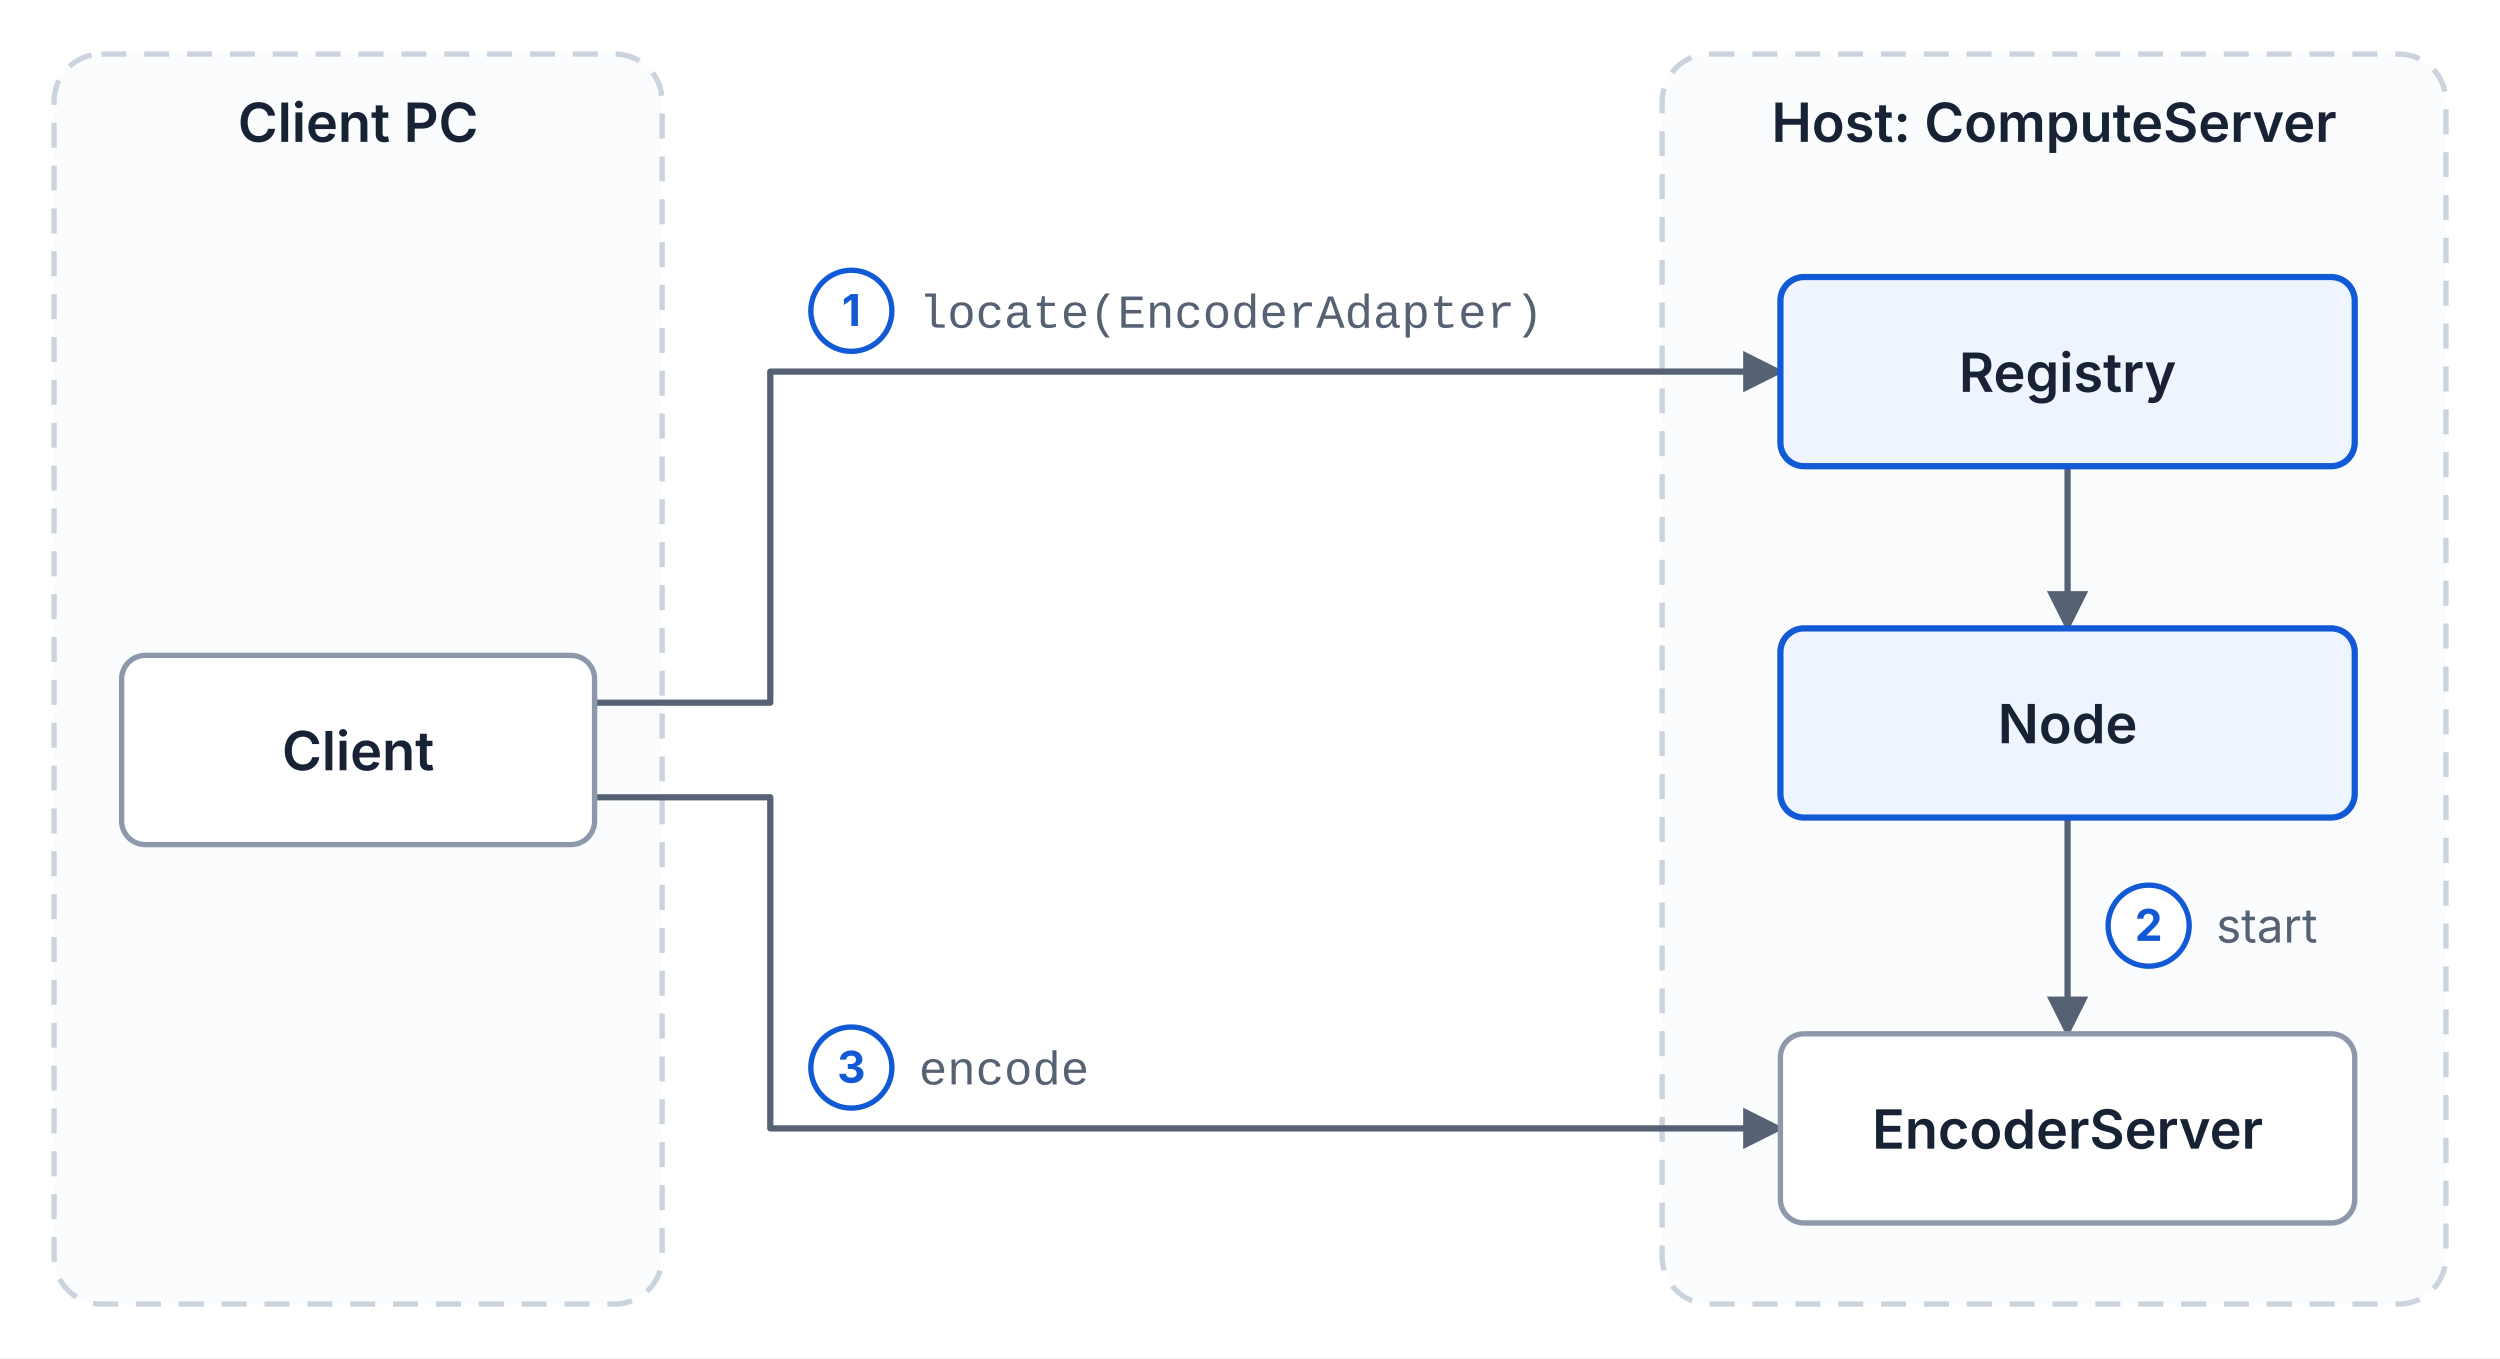
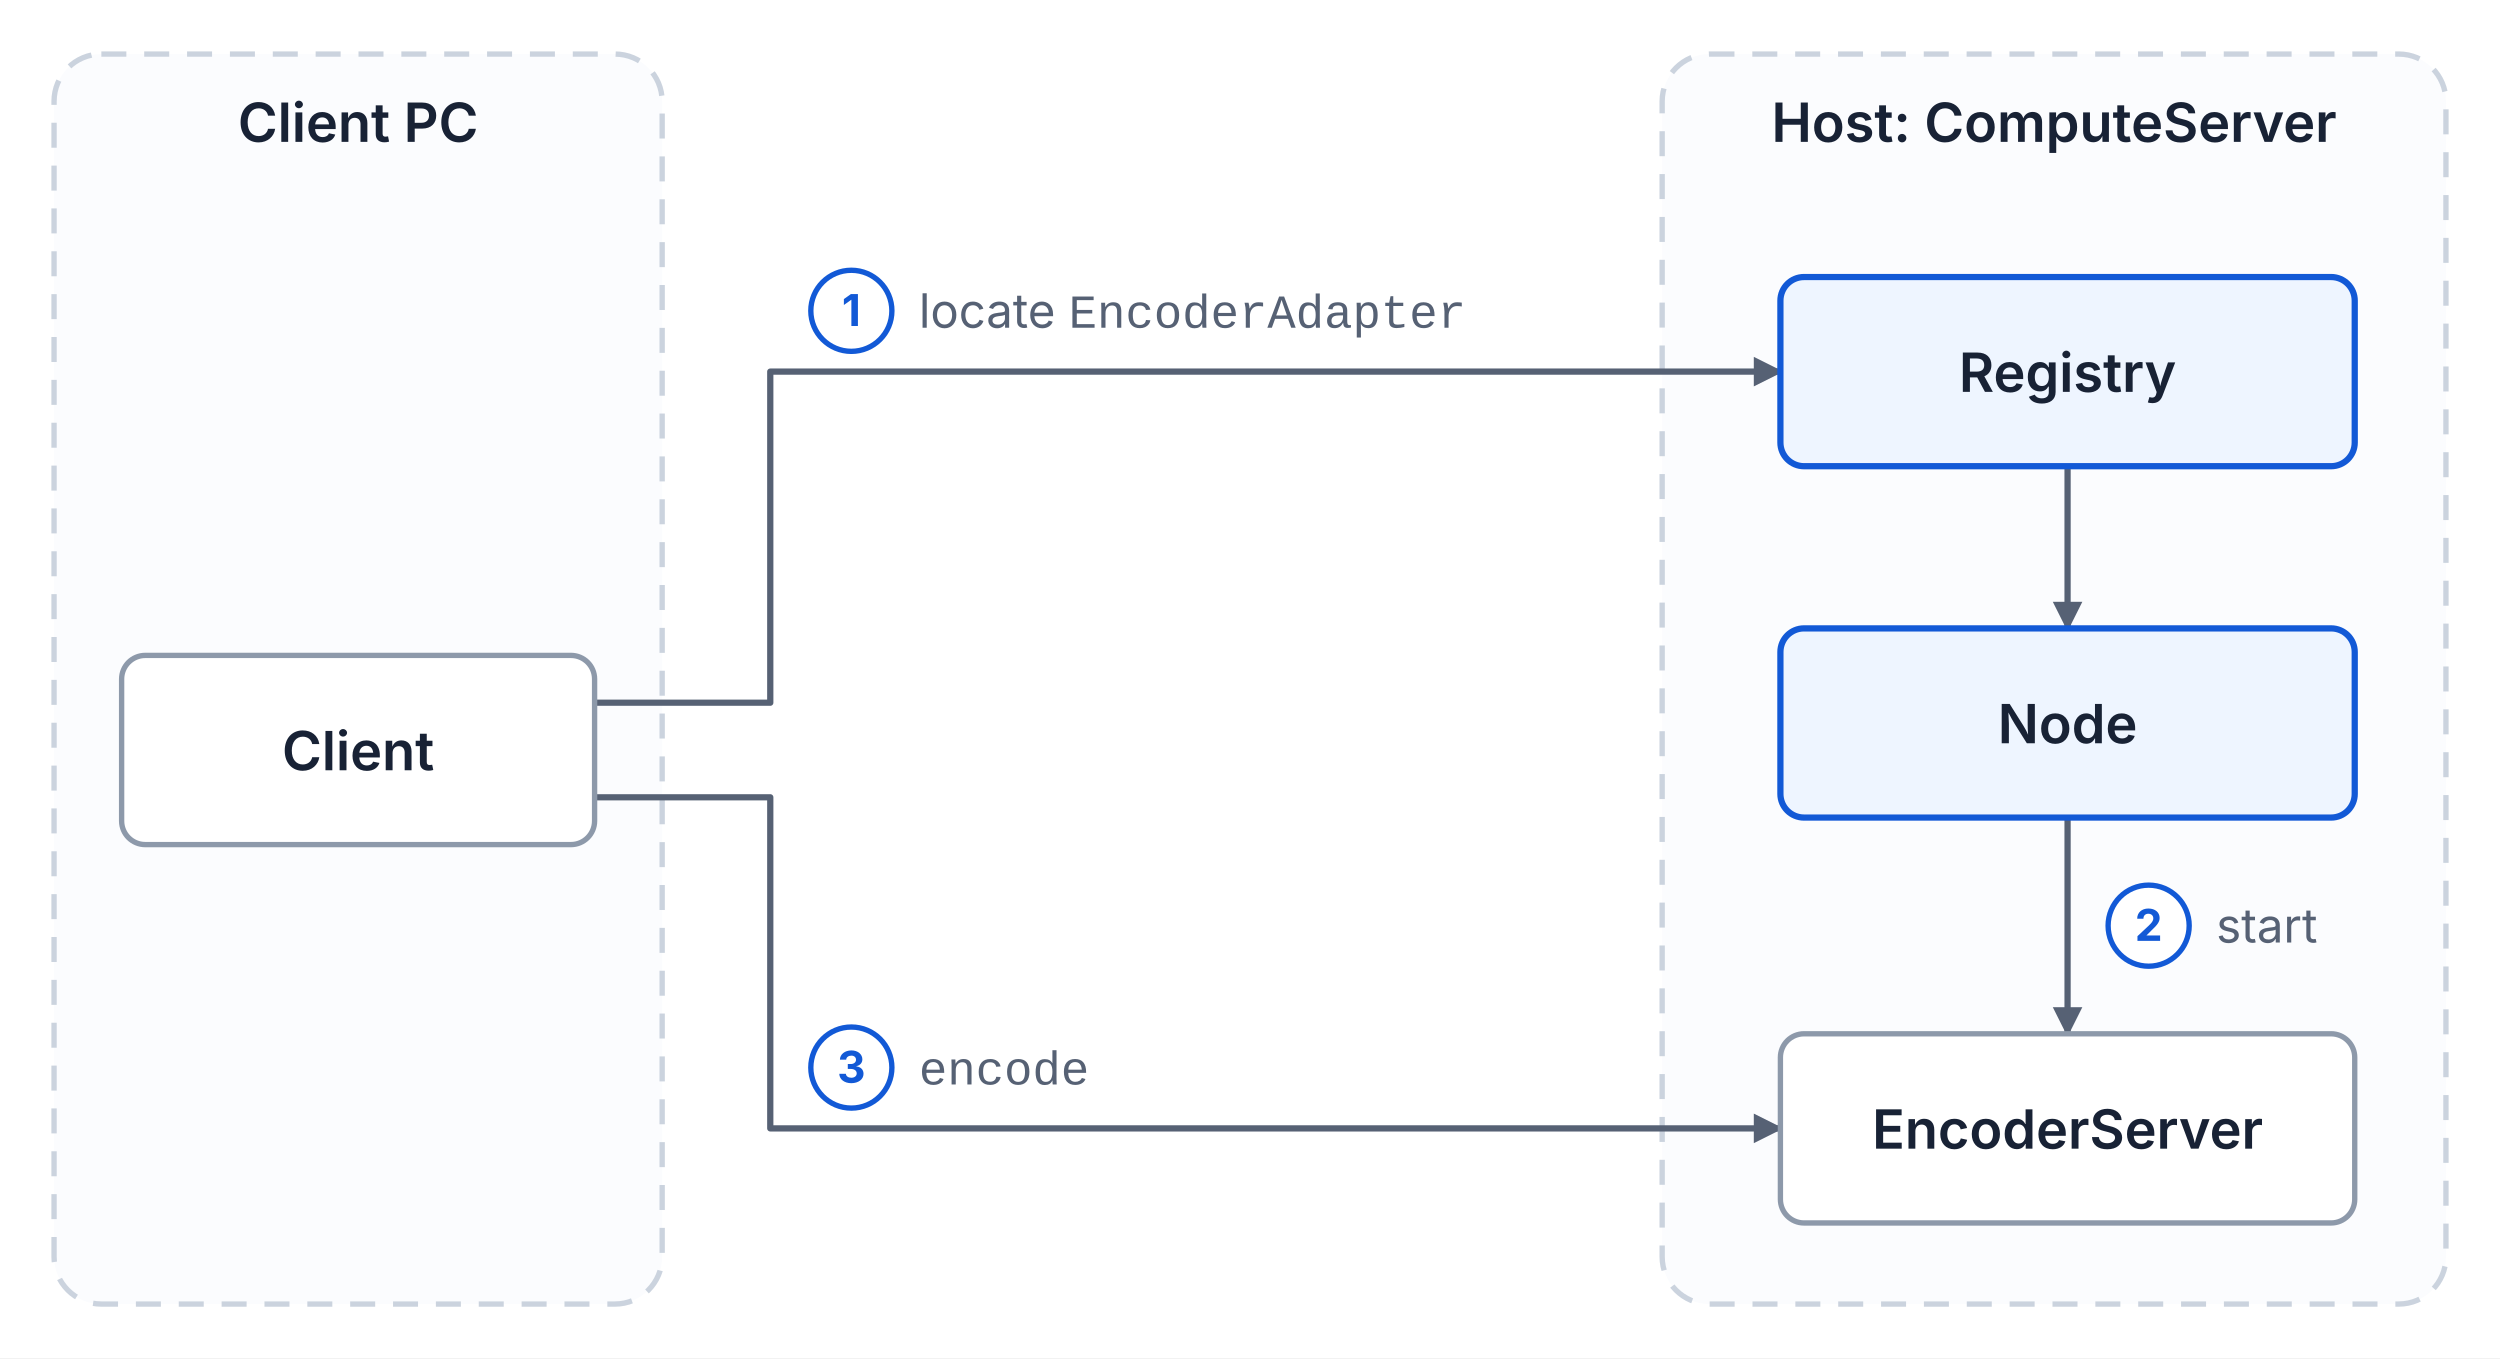
<svg xmlns="http://www.w3.org/2000/svg" width="700" height="380.27" viewBox="0 0 740 402" role="img" aria-labelledby="title description">
  <defs>
-     <marker id="arrow" viewBox="0 0 8 8" refX="7.2" refY="4" markerWidth="7" markerHeight="7" orient="auto-start-reverse">
+     <marker id="arrow" viewBox="0 0 8 8" refX="7.2" refY="4" markerWidth="5" markerHeight="5" orient="auto-start-reverse">
      <path d="M 0 0 L 8 4 L 0 8 Z" fill="#566174" />
    </marker>
    <circle id="step-badge-shape" cx="0" cy="0" r="12" fill="#ffffff" stroke="#1259d6" stroke-width="1.5" vector-effect="non-scaling-stroke" />
  </defs>
  <style>
    text {
      fill: #182235;
      font-family: Inter, ui-sans-serif, system-ui, -apple-system, BlinkMacSystemFont, "Segoe UI", sans-serif;
    }
    .label {
      font-size: 16px;
      font-weight: 600;
      text-anchor: middle;
    }
    .annotation {
      fill: #566174;
      font-size: 14px;
    }
    .code {
      font-family: ui-monospace, SFMono-Regular, Menlo, Monaco, Consolas, "Liberation Mono", monospace;
    }
    .step-number {
      fill: #1259d6;
      font-size: 13px;
      font-weight: 700;
      text-anchor: middle;
    }
    .application {
      fill: #ffffff;
      stroke: #8d99aa;
      stroke-width: 1.5;
    }
    .runtime {
      fill: #eef5ff;
      stroke: #1259d6;
      stroke-width: 1.75;
    }
    .boundary {
      fill: #fbfcfe;
      stroke: #cbd3de;
      stroke-width: 1.5;
      stroke-dasharray: 7 5;
    }
    .connector {
      fill: none;
      stroke: #566174;
      stroke-width: 1.75;
      stroke-linecap: round;
      stroke-linejoin: round;
    }
    .one-way {
      marker-end: url(#arrow);
    }
  </style>
  <rect width="740" height="402" fill="#ffffff" />
  <g id="boundaries" aria-hidden="true">
    <rect class="boundary" x="16" y="16" width="180" height="370" rx="14" vector-effect="non-scaling-stroke" />
    <rect class="boundary" x="492" y="16" width="232" height="370" rx="14" vector-effect="non-scaling-stroke" />
  </g>
  <g id="connectors" aria-hidden="true">
    <path class="connector one-way" d="M 176 208 H 228 V 110 H 527" vector-effect="non-scaling-stroke" />
    <path class="connector one-way" d="M 612 138 V 186" vector-effect="non-scaling-stroke" />
    <path class="connector one-way" d="M 612 242 V 306" vector-effect="non-scaling-stroke" />
    <path class="connector one-way" d="M 176 236 H 228 V 334 H 527" vector-effect="non-scaling-stroke" />
  </g>
  <g id="components" aria-hidden="true">
    <rect class="application" x="36" y="194" width="140" height="56" rx="7" vector-effect="non-scaling-stroke" />
    <rect class="runtime" x="527" y="82" width="170" height="56" rx="7" vector-effect="non-scaling-stroke" />
    <rect class="runtime" x="527" y="186" width="170" height="56" rx="7" vector-effect="non-scaling-stroke" />
    <rect class="application" x="527" y="306" width="170" height="56" rx="7" vector-effect="non-scaling-stroke" />
  </g>
  <g id="labels">
    <text class="label" x="106" y="42">Client PC</text>
    <text class="label" x="106" y="228">Client</text>
    <text class="label" x="608" y="42">Host: ComputeServer</text>
    <text class="label" x="612" y="116">Registry</text>
    <text class="label" x="612" y="220">Node</text>
    <text class="label" x="612" y="340">EncoderServer</text>
    <use href="#step-badge-shape" x="252" y="92" />
    <text class="step-number" x="252" y="96.5">1</text>
-     <text class="annotation code" x="272" y="97">locate(EncoderAdapter)</text>
+     <text class="annotation" x="272" y="97">locate <tspan class="code">EncoderAdapter</tspan>
+     </text>
    <use href="#step-badge-shape" x="636" y="274" />
    <text class="step-number" x="636" y="278.5">2</text>
    <text class="annotation" x="656" y="279">start</text>
    <use href="#step-badge-shape" x="252" y="316" />
    <text class="step-number" x="252" y="320.5">3</text>
    <text class="annotation code" x="272" y="321">encode</text>
  </g>
</svg>
